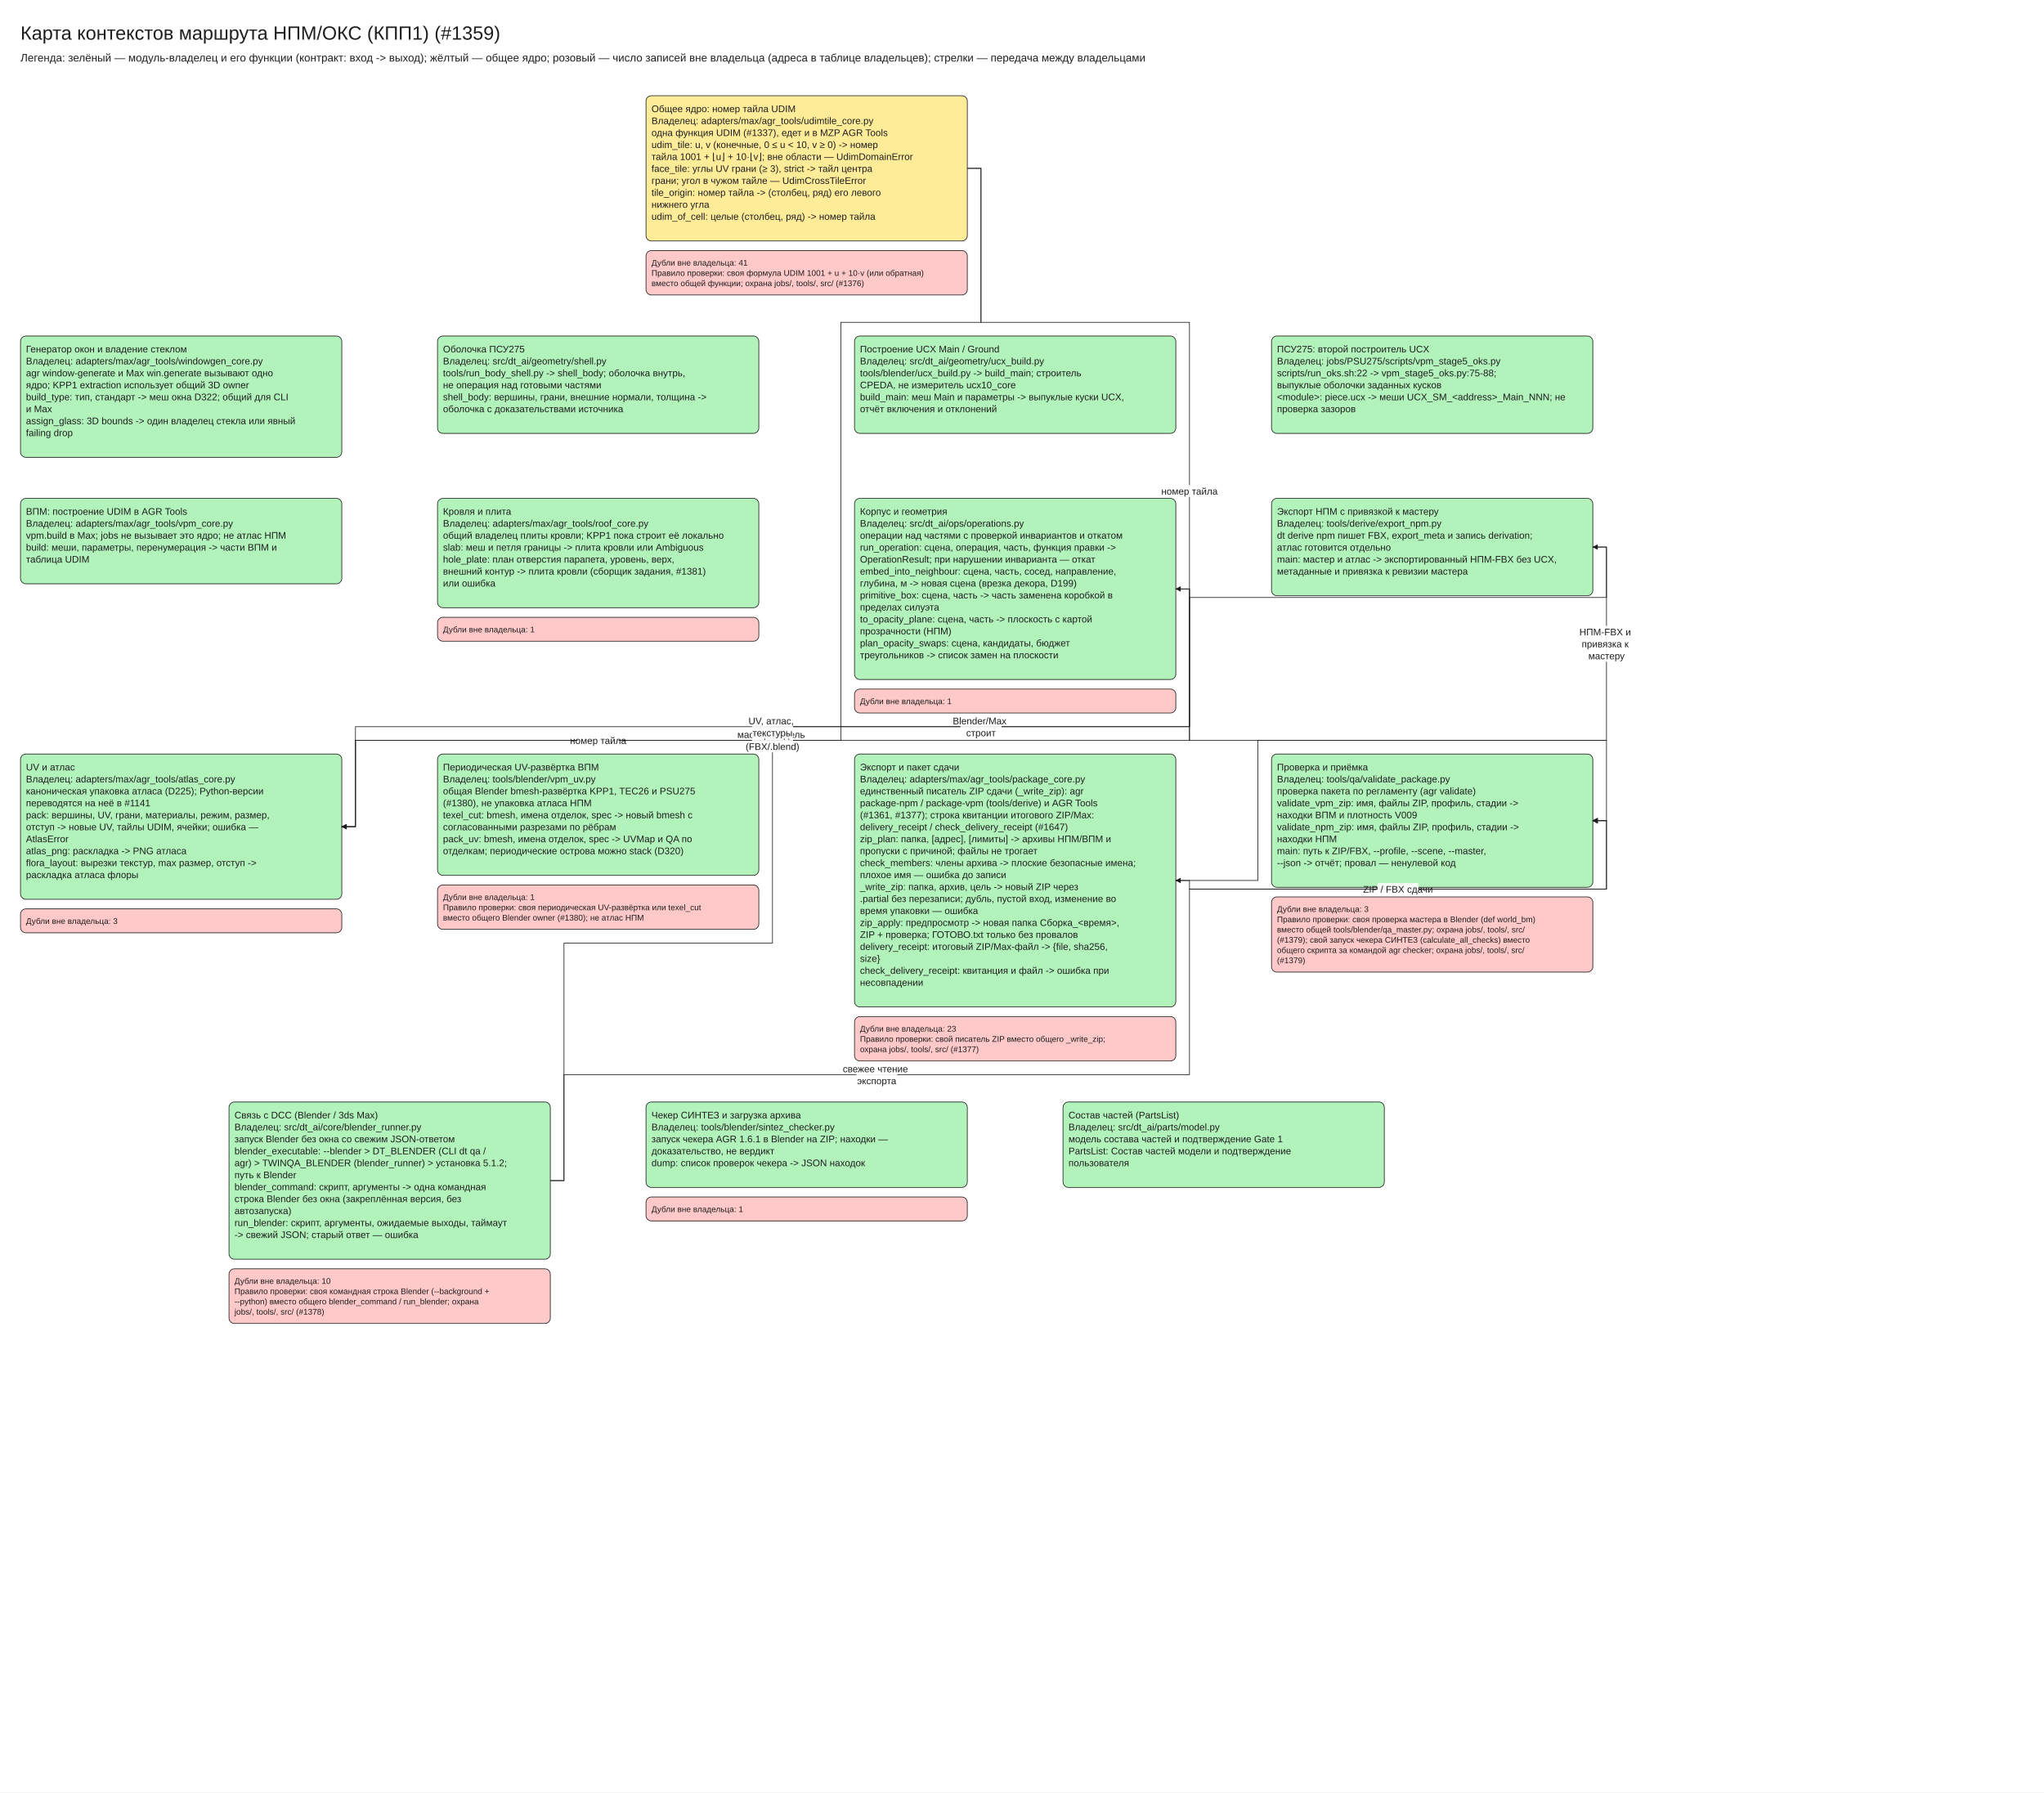
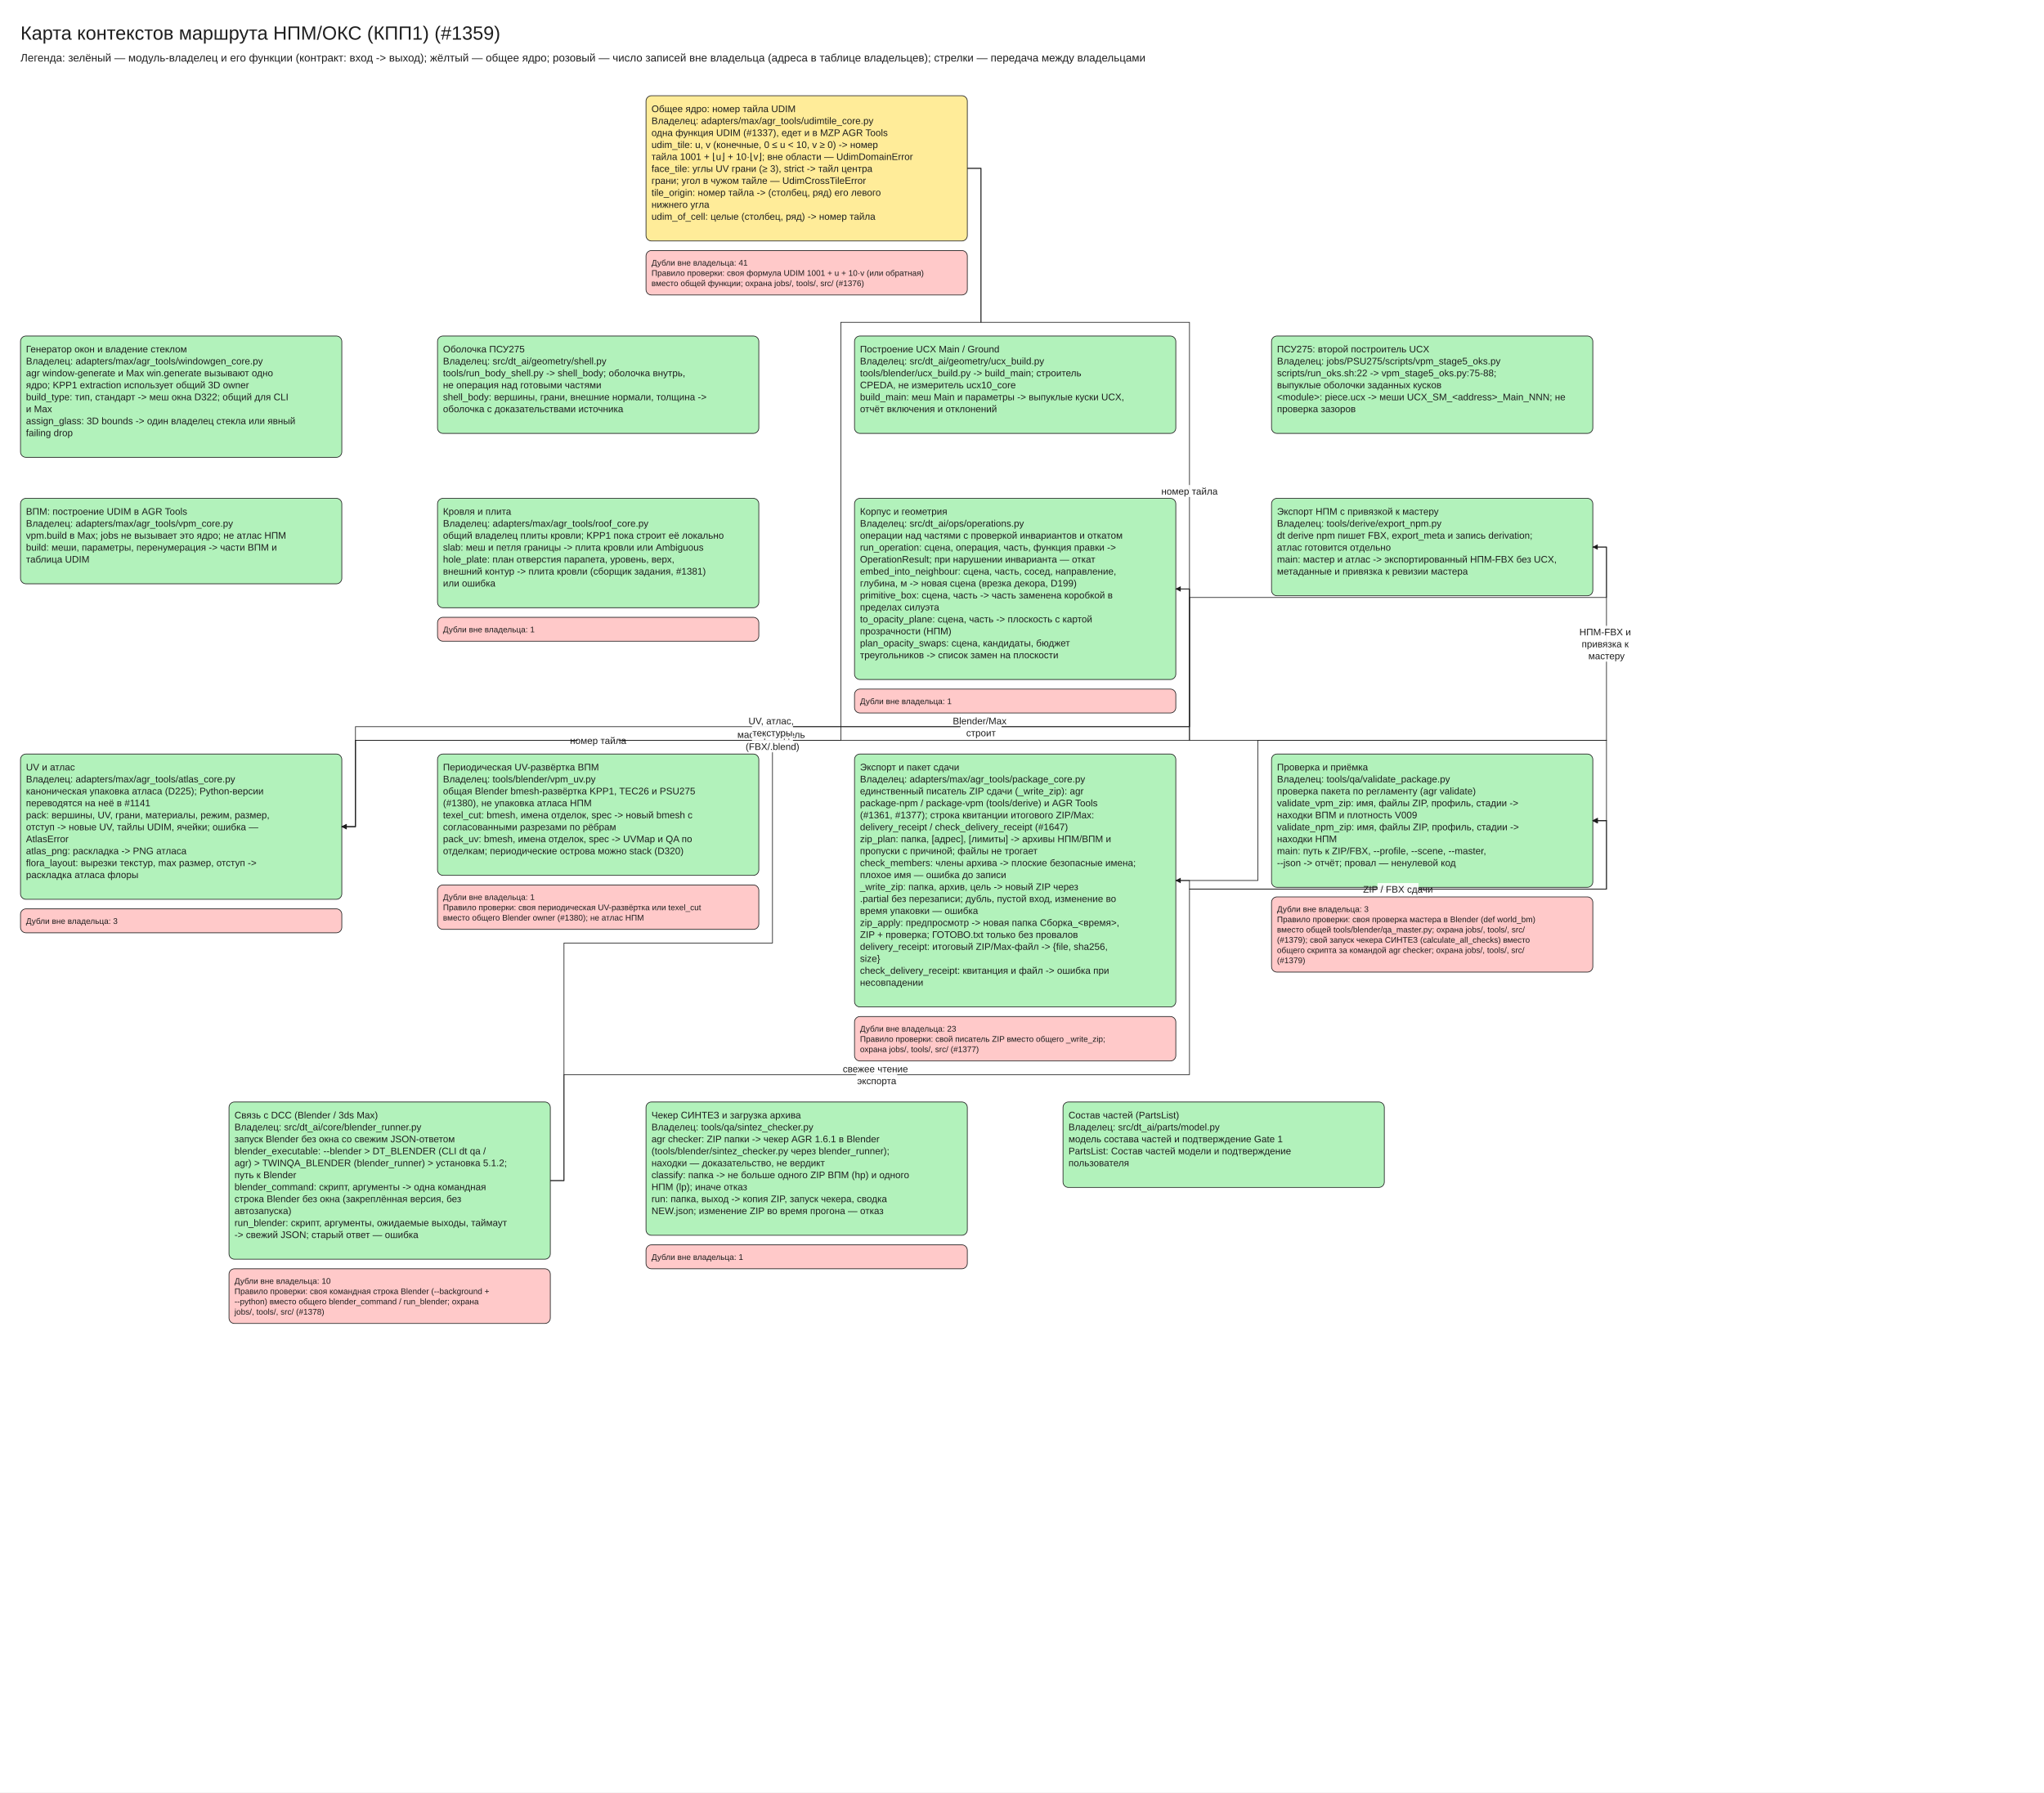
<svg xmlns="http://www.w3.org/2000/svg" viewBox="10 -30 2990 2622" width="2990" height="2622" font-family="Segoe UI, Arial, sans-serif">
  <defs>
    <marker id="arrow" viewBox="0 0 10 10" refX="9" refY="5" markerWidth="8" markerHeight="8" orient="auto-start-reverse">
      <path d="M0,0 L10,5 L0,10 z" fill="#1e1e1e" />
    </marker>
  </defs>
  <rect x="10" y="-30" width="2990" height="2622" fill="#ffffff" />
  <rect x="955.0" y="110" width="470" height="212.5" rx="8" fill="#ffec99" stroke="#1e1e1e" />
  <rect x="955.0" y="336.5" width="470" height="65.0" rx="8" fill="#ffc9c9" stroke="#1e1e1e" />
  <rect x="40" y="461.5" width="470" height="177.5" rx="8" fill="#b2f2bb" stroke="#1e1e1e" />
  <rect x="650" y="461.5" width="470" height="142.5" rx="8" fill="#b2f2bb" stroke="#1e1e1e" />
  <rect x="1260" y="461.5" width="470" height="142.5" rx="8" fill="#b2f2bb" stroke="#1e1e1e" />
  <rect x="1870" y="461.5" width="470" height="142.5" rx="8" fill="#b2f2bb" stroke="#1e1e1e" />
  <rect x="40.0" y="699.0" width="470" height="125.0" rx="8" fill="#b2f2bb" stroke="#1e1e1e" />
  <rect x="650.0" y="699.0" width="470" height="160.0" rx="8" fill="#b2f2bb" stroke="#1e1e1e" />
  <rect x="650.0" y="873.0" width="470" height="35.0" rx="8" fill="#ffc9c9" stroke="#1e1e1e" />
  <rect x="1260.0" y="699.0" width="470" height="265.0" rx="8" fill="#b2f2bb" stroke="#1e1e1e" />
  <rect x="1260.0" y="978.0" width="470" height="35.0" rx="8" fill="#ffc9c9" stroke="#1e1e1e" />
  <rect x="1870.0" y="699.0" width="470" height="142.5" rx="8" fill="#b2f2bb" stroke="#1e1e1e" />
  <rect x="40.0" y="1073.0" width="470" height="212.5" rx="8" fill="#b2f2bb" stroke="#1e1e1e" />
  <rect x="40.0" y="1299.5" width="470" height="35.0" rx="8" fill="#ffc9c9" stroke="#1e1e1e" />
  <rect x="650.0" y="1073.0" width="470" height="177.5" rx="8" fill="#b2f2bb" stroke="#1e1e1e" />
  <rect x="650.0" y="1264.5" width="470" height="65.0" rx="8" fill="#ffc9c9" stroke="#1e1e1e" />
  <rect x="1260.0" y="1073.0" width="470" height="370.0" rx="8" fill="#b2f2bb" stroke="#1e1e1e" />
  <rect x="1260.0" y="1457.0" width="470" height="65.0" rx="8" fill="#ffc9c9" stroke="#1e1e1e" />
  <rect x="1870.0" y="1073.0" width="470" height="195.0" rx="8" fill="#b2f2bb" stroke="#1e1e1e" />
  <rect x="1870.0" y="1282.0" width="470" height="110.0" rx="8" fill="#ffc9c9" stroke="#1e1e1e" />
  <rect x="345.0" y="1582.0" width="470" height="230.0" rx="8" fill="#b2f2bb" stroke="#1e1e1e" />
  <rect x="345.0" y="1826.0" width="470" height="80.0" rx="8" fill="#ffc9c9" stroke="#1e1e1e" />
-   <rect x="955.0" y="1582.0" width="470" height="125.0" rx="8" fill="#b2f2bb" stroke="#1e1e1e" />
-   <rect x="955.0" y="1721.0" width="470" height="35.0" rx="8" fill="#ffc9c9" stroke="#1e1e1e" />
+   <rect x="955.0" y="1582.0" width="470" height="195.0" rx="8" fill="#b2f2bb" stroke="#1e1e1e" />
+   <rect x="955.0" y="1791.0" width="470" height="35.0" rx="8" fill="#ffc9c9" stroke="#1e1e1e" />
  <rect x="1565.0" y="1582.0" width="470" height="125.0" rx="8" fill="#b2f2bb" stroke="#1e1e1e" />
  <polyline points="1730.0,831.5 1750.0,831.5 1750.0,1053.0 530.0,1053.0 530.0,1179.25 510.0,1179.25" fill="none" stroke="#1e1e1e" marker-end="url(#arrow)" />
  <polyline points="510.0,1179.25 530.0,1179.25 530.0,1033.0 1750.0,1033.0 1750.0,844.0 2360.0,844.0 2360.0,770.25 2340.0,770.25" fill="none" stroke="#1e1e1e" marker-end="url(#arrow)" />
  <polyline points="2340.0,770.25 2360.0,770.25 2360.0,1053.0 1850.0,1053.0 1850.0,1258.0 1730.0,1258.0" fill="none" stroke="#1e1e1e" marker-end="url(#arrow)" />
  <polyline points="1730.0,1258.0 1750.0,1258.0 1750.0,1270.5 2360.0,1270.5 2360.0,1170.5 2340.0,1170.5" fill="none" stroke="#1e1e1e" marker-end="url(#arrow)" />
  <polyline points="815.0,1697.0 835.0,1697.0 835.0,1349.5 1140.0,1349.5 1140.0,1033.0 1750.0,1033.0 1750.0,831.5 1730.0,831.5" fill="none" stroke="#1e1e1e" marker-end="url(#arrow)" />
  <polyline points="815.0,1697.0 835.0,1697.0 835.0,1542.0 1750.0,1542.0 1750.0,1270.5 2360.0,1270.5 2360.0,1170.5 2340.0,1170.5" fill="none" stroke="#1e1e1e" marker-end="url(#arrow)" />
  <polyline points="1425.0,216.25 1445.0,216.25 1445.0,441.5 1240.0,441.5 1240.0,1053.0 530.0,1053.0 530.0,1179.25 510.0,1179.25" fill="none" stroke="#1e1e1e" marker-end="url(#arrow)" />
  <polyline points="1425.0,216.25 1445.0,216.25 1445.0,441.5 1750.0,441.5 1750.0,1053.0 2360.0,1053.0 2360.0,1170.5 2340.0,1170.5" fill="none" stroke="#1e1e1e" marker-end="url(#arrow)" />
  <text x="40" y="0" font-size="28" text-anchor="start" fill="#1e1e1e">
    <tspan x="40" dy="28">Карта контекстов маршрута НПМ/ОКС (КПП1) (#1359)</tspan>
  </text>
  <text x="40" y="44" font-size="16" text-anchor="start" fill="#1e1e1e">
    <tspan x="40" dy="16">Легенда: зелёный — модуль-владелец и его функции (контракт: вход -&gt; выход); жёлтый — общее ядро; розовый — число записей вне владельца (адреса в таблице владельцев); стрелки — передача между владельцами</tspan>
  </text>
  <text x="963.0" y="120.0" font-size="14" text-anchor="start" fill="#1e1e1e">
    <tspan x="963.0" dy="14">Общее ядро: номер тайла UDIM</tspan>
    <tspan x="963.0" dy="17.5">Владелец: adapters/max/agr_tools/udimtile_core.py</tspan>
    <tspan x="963.0" dy="17.5">одна функция UDIM (#1337), едет и в MZP AGR Tools</tspan>
    <tspan x="963.0" dy="17.5" />
    <tspan x="963.0" dy="17.5">udim_tile: u, v (конечные, 0 ≤ u &lt; 10, v ≥ 0) -&gt; номер</tspan>
    <tspan x="963.0" dy="17.5">тайла 1001 + ⌊u⌋ + 10·⌊v⌋; вне области — UdimDomainError</tspan>
    <tspan x="963.0" dy="17.5">face_tile: углы UV грани (≥ 3), strict -&gt; тайл центра</tspan>
    <tspan x="963.0" dy="17.5">грани; угол в чужом тайле — UdimCrossTileError</tspan>
    <tspan x="963.0" dy="17.5">tile_origin: номер тайла -&gt; (столбец, ряд) его левого</tspan>
    <tspan x="963.0" dy="17.5">нижнего угла</tspan>
    <tspan x="963.0" dy="17.5">udim_of_cell: целые (столбец, ряд) -&gt; номер тайла</tspan>
  </text>
  <text x="963.0" y="346.5" font-size="12" text-anchor="start" fill="#1e1e1e">
    <tspan x="963.0" dy="12">Дубли вне владельца: 41</tspan>
    <tspan x="963.0" dy="15.0">Правило проверки: своя формула UDIM 1001 + u + 10·v (или обратная)</tspan>
    <tspan x="963.0" dy="15.0">вместо общей функции; охрана jobs/, tools/, src/ (#1376)</tspan>
  </text>
  <text x="48" y="471.5" font-size="14" text-anchor="start" fill="#1e1e1e">
    <tspan x="48" dy="14">Генератор окон и владение стеклом</tspan>
    <tspan x="48" dy="17.5">Владелец: adapters/max/agr_tools/windowgen_core.py</tspan>
    <tspan x="48" dy="17.5">agr window-generate и Max win.generate вызывают одно</tspan>
    <tspan x="48" dy="17.5">ядро; KPP1 extraction использует общий 3D owner</tspan>
    <tspan x="48" dy="17.5" />
    <tspan x="48" dy="17.5">build_type: тип, стандарт -&gt; меш окна D322; общий для CLI</tspan>
    <tspan x="48" dy="17.5">и Max</tspan>
    <tspan x="48" dy="17.5">assign_glass: 3D bounds -&gt; один владелец стекла или явный</tspan>
    <tspan x="48" dy="17.5">failing drop</tspan>
  </text>
  <text x="658" y="471.5" font-size="14" text-anchor="start" fill="#1e1e1e">
    <tspan x="658" dy="14">Оболочка ПСУ275</tspan>
    <tspan x="658" dy="17.5">Владелец: src/dt_ai/geometry/shell.py</tspan>
    <tspan x="658" dy="17.5">tools/run_body_shell.py -&gt; shell_body; оболочка внутрь,</tspan>
    <tspan x="658" dy="17.5">не операция над готовыми частями</tspan>
    <tspan x="658" dy="17.5" />
    <tspan x="658" dy="17.5">shell_body: вершины, грани, внешние нормали, толщина -&gt;</tspan>
    <tspan x="658" dy="17.5">оболочка с доказательствами источника</tspan>
  </text>
  <text x="1268" y="471.5" font-size="14" text-anchor="start" fill="#1e1e1e">
    <tspan x="1268" dy="14">Построение UCX Main / Ground</tspan>
    <tspan x="1268" dy="17.5">Владелец: src/dt_ai/geometry/ucx_build.py</tspan>
    <tspan x="1268" dy="17.5">tools/blender/ucx_build.py -&gt; build_main; строитель</tspan>
    <tspan x="1268" dy="17.5">СРЕDА, не измеритель ucx10_core</tspan>
    <tspan x="1268" dy="17.5" />
    <tspan x="1268" dy="17.5">build_main: меш Main и параметры -&gt; выпуклые куски UCX,</tspan>
    <tspan x="1268" dy="17.5">отчёт включения и отклонений</tspan>
  </text>
  <text x="1878" y="471.5" font-size="14" text-anchor="start" fill="#1e1e1e">
    <tspan x="1878" dy="14">ПСУ275: второй построитель UCX</tspan>
    <tspan x="1878" dy="17.5">Владелец: jobs/PSU275/scripts/vpm_stage5_oks.py</tspan>
    <tspan x="1878" dy="17.5">scripts/run_oks.sh:22 -&gt; vpm_stage5_oks.py:75-88;</tspan>
    <tspan x="1878" dy="17.5">выпуклые оболочки заданных кусков</tspan>
    <tspan x="1878" dy="17.5" />
    <tspan x="1878" dy="17.5">&lt;module&gt;: piece.ucx -&gt; меши UCX_SM_&lt;address&gt;_Main_NNN; не</tspan>
    <tspan x="1878" dy="17.5">проверка зазоров</tspan>
  </text>
  <text x="48.0" y="709.0" font-size="14" text-anchor="start" fill="#1e1e1e">
    <tspan x="48.0" dy="14">ВПМ: построение UDIM в AGR Tools</tspan>
    <tspan x="48.0" dy="17.5">Владелец: adapters/max/agr_tools/vpm_core.py</tspan>
    <tspan x="48.0" dy="17.5">vpm.build в Max; jobs не вызывает это ядро; не атлас НПМ</tspan>
    <tspan x="48.0" dy="17.5" />
    <tspan x="48.0" dy="17.5">build: меши, параметры, перенумерация -&gt; части ВПМ и</tspan>
    <tspan x="48.0" dy="17.5">таблица UDIM</tspan>
  </text>
  <text x="658.0" y="709.0" font-size="14" text-anchor="start" fill="#1e1e1e">
    <tspan x="658.0" dy="14">Кровля и плита</tspan>
    <tspan x="658.0" dy="17.5">Владелец: adapters/max/agr_tools/roof_core.py</tspan>
    <tspan x="658.0" dy="17.5">общий владелец плиты кровли; KPP1 пока строит её локально</tspan>
    <tspan x="658.0" dy="17.5" />
    <tspan x="658.0" dy="17.5">slab: меш и петля границы -&gt; плита кровли или Ambiguous</tspan>
    <tspan x="658.0" dy="17.5">hole_plate: план отверстия парапета, уровень, верх,</tspan>
    <tspan x="658.0" dy="17.5">внешний контур -&gt; плита кровли (сборщик задания, #1381)</tspan>
    <tspan x="658.0" dy="17.5">или ошибка</tspan>
  </text>
  <text x="658.0" y="883.0" font-size="12" text-anchor="start" fill="#1e1e1e">
    <tspan x="658.0" dy="12">Дубли вне владельца: 1</tspan>
  </text>
  <text x="1268.0" y="709.0" font-size="14" text-anchor="start" fill="#1e1e1e">
    <tspan x="1268.0" dy="14">Корпус и геометрия</tspan>
    <tspan x="1268.0" dy="17.5">Владелец: src/dt_ai/ops/operations.py</tspan>
    <tspan x="1268.0" dy="17.5">операции над частями с проверкой инвариантов и откатом</tspan>
    <tspan x="1268.0" dy="17.5" />
    <tspan x="1268.0" dy="17.5">run_operation: сцена, операция, часть, функция правки -&gt;</tspan>
    <tspan x="1268.0" dy="17.5">OperationResult; при нарушении инварианта — откат</tspan>
    <tspan x="1268.0" dy="17.5">embed_into_neighbour: сцена, часть, сосед, направление,</tspan>
    <tspan x="1268.0" dy="17.5">глубина, м -&gt; новая сцена (врезка декора, D199)</tspan>
    <tspan x="1268.0" dy="17.5">primitive_box: сцена, часть -&gt; часть заменена коробкой в</tspan>
    <tspan x="1268.0" dy="17.5">пределах силуэта</tspan>
    <tspan x="1268.0" dy="17.5">to_opacity_plane: сцена, часть -&gt; плоскость с картой</tspan>
    <tspan x="1268.0" dy="17.5">прозрачности (НПМ)</tspan>
    <tspan x="1268.0" dy="17.5">plan_opacity_swaps: сцена, кандидаты, бюджет</tspan>
    <tspan x="1268.0" dy="17.5">треугольников -&gt; список замен на плоскости</tspan>
  </text>
  <text x="1268.0" y="988.0" font-size="12" text-anchor="start" fill="#1e1e1e">
    <tspan x="1268.0" dy="12">Дубли вне владельца: 1</tspan>
  </text>
  <text x="1878.0" y="709.0" font-size="14" text-anchor="start" fill="#1e1e1e">
    <tspan x="1878.0" dy="14">Экспорт НПМ с привязкой к мастеру</tspan>
    <tspan x="1878.0" dy="17.5">Владелец: tools/derive/export_npm.py</tspan>
    <tspan x="1878.0" dy="17.5">dt derive npm пишет FBX, export_meta и запись derivation;</tspan>
    <tspan x="1878.0" dy="17.5">атлас готовится отдельно</tspan>
    <tspan x="1878.0" dy="17.5" />
    <tspan x="1878.0" dy="17.5">main: мастер и атлас -&gt; экспортированный НПМ-FBX без UCX,</tspan>
    <tspan x="1878.0" dy="17.5">метаданные и привязка к ревизии мастера</tspan>
  </text>
  <text x="48.0" y="1083.0" font-size="14" text-anchor="start" fill="#1e1e1e">
    <tspan x="48.0" dy="14">UV и атлас</tspan>
    <tspan x="48.0" dy="17.5">Владелец: adapters/max/agr_tools/atlas_core.py</tspan>
    <tspan x="48.0" dy="17.5">каноническая упаковка атласа (D225); Python-версии</tspan>
    <tspan x="48.0" dy="17.5">переводятся на неё в #1141</tspan>
    <tspan x="48.0" dy="17.5" />
    <tspan x="48.0" dy="17.5">pack: вершины, UV, грани, материалы, режим, размер,</tspan>
    <tspan x="48.0" dy="17.5">отступ -&gt; новые UV, тайлы UDIM, ячейки; ошибка —</tspan>
    <tspan x="48.0" dy="17.5">AtlasError</tspan>
    <tspan x="48.0" dy="17.5">atlas_png: раскладка -&gt; PNG атласа</tspan>
    <tspan x="48.0" dy="17.5">flora_layout: вырезки текстур, max размер, отступ -&gt;</tspan>
    <tspan x="48.0" dy="17.5">раскладка атласа флоры</tspan>
  </text>
  <text x="48.0" y="1309.5" font-size="12" text-anchor="start" fill="#1e1e1e">
    <tspan x="48.0" dy="12">Дубли вне владельца: 3</tspan>
  </text>
  <text x="658.0" y="1083.0" font-size="14" text-anchor="start" fill="#1e1e1e">
    <tspan x="658.0" dy="14">Периодическая UV-развёртка ВПМ</tspan>
    <tspan x="658.0" dy="17.5">Владелец: tools/blender/vpm_uv.py</tspan>
    <tspan x="658.0" dy="17.5">общая Blender bmesh-развёртка KPP1, TEC26 и PSU275</tspan>
    <tspan x="658.0" dy="17.5">(#1380), не упаковка атласа НПМ</tspan>
    <tspan x="658.0" dy="17.5" />
    <tspan x="658.0" dy="17.5">texel_cut: bmesh, имена отделок, spec -&gt; новый bmesh с</tspan>
    <tspan x="658.0" dy="17.5">согласованными разрезами по рёбрам</tspan>
    <tspan x="658.0" dy="17.5">pack_uv: bmesh, имена отделок, spec -&gt; UVMap и QA по</tspan>
    <tspan x="658.0" dy="17.5">отделкам; периодические острова можно stack (D320)</tspan>
  </text>
  <text x="658.0" y="1274.5" font-size="12" text-anchor="start" fill="#1e1e1e">
    <tspan x="658.0" dy="12">Дубли вне владельца: 1</tspan>
    <tspan x="658.0" dy="15.0">Правило проверки: своя периодическая UV-развёртка или texel_cut</tspan>
    <tspan x="658.0" dy="15.0">вместо общего Blender owner (#1380); не атлас НПМ</tspan>
  </text>
  <text x="1268.0" y="1083.0" font-size="14" text-anchor="start" fill="#1e1e1e">
    <tspan x="1268.0" dy="14">Экспорт и пакет сдачи</tspan>
    <tspan x="1268.0" dy="17.5">Владелец: adapters/max/agr_tools/package_core.py</tspan>
    <tspan x="1268.0" dy="17.5">единственный писатель ZIP сдачи (_write_zip): agr</tspan>
    <tspan x="1268.0" dy="17.5">package-npm / package-vpm (tools/derive) и AGR Tools</tspan>
    <tspan x="1268.0" dy="17.5">(#1361, #1377); строка квитанции итогового ZIP/Max:</tspan>
    <tspan x="1268.0" dy="17.5">delivery_receipt / check_delivery_receipt (#1647)</tspan>
    <tspan x="1268.0" dy="17.5" />
    <tspan x="1268.0" dy="17.5">zip_plan: папка, [адрес], [лимиты] -&gt; архивы НПМ/ВПМ и</tspan>
    <tspan x="1268.0" dy="17.5">пропуски с причиной; файлы не трогает</tspan>
    <tspan x="1268.0" dy="17.5">check_members: члены архива -&gt; плоские безопасные имена;</tspan>
    <tspan x="1268.0" dy="17.5">плохое имя — ошибка до записи</tspan>
    <tspan x="1268.0" dy="17.5">_write_zip: папка, архив, цель -&gt; новый ZIP через</tspan>
    <tspan x="1268.0" dy="17.5">.partial без перезаписи; дубль, пустой вход, изменение во</tspan>
    <tspan x="1268.0" dy="17.5">время упаковки — ошибка</tspan>
    <tspan x="1268.0" dy="17.5">zip_apply: предпросмотр -&gt; новая папка Сборка_&lt;время&gt;,</tspan>
    <tspan x="1268.0" dy="17.5">ZIP + проверка; ГОТОВО.txt только без провалов</tspan>
    <tspan x="1268.0" dy="17.5">delivery_receipt: итоговый ZIP/Max-файл -&gt; {file, sha256,</tspan>
    <tspan x="1268.0" dy="17.5">size}</tspan>
    <tspan x="1268.0" dy="17.5">check_delivery_receipt: квитанция и файл -&gt; ошибка при</tspan>
    <tspan x="1268.0" dy="17.5">несовпадении</tspan>
  </text>
  <text x="1268.0" y="1467.0" font-size="12" text-anchor="start" fill="#1e1e1e">
    <tspan x="1268.0" dy="12">Дубли вне владельца: 23</tspan>
    <tspan x="1268.0" dy="15.0">Правило проверки: свой писатель ZIP вместо общего _write_zip;</tspan>
    <tspan x="1268.0" dy="15.0">охрана jobs/, tools/, src/ (#1377)</tspan>
  </text>
  <text x="1878.0" y="1083.0" font-size="14" text-anchor="start" fill="#1e1e1e">
    <tspan x="1878.0" dy="14">Проверка и приёмка</tspan>
    <tspan x="1878.0" dy="17.5">Владелец: tools/qa/validate_package.py</tspan>
    <tspan x="1878.0" dy="17.5">проверка пакета по регламенту (agr validate)</tspan>
    <tspan x="1878.0" dy="17.5" />
    <tspan x="1878.0" dy="17.5">validate_vpm_zip: имя, файлы ZIP, профиль, стадии -&gt;</tspan>
    <tspan x="1878.0" dy="17.5">находки ВПМ и плотность V009</tspan>
    <tspan x="1878.0" dy="17.5">validate_npm_zip: имя, файлы ZIP, профиль, стадии -&gt;</tspan>
    <tspan x="1878.0" dy="17.5">находки НПМ</tspan>
    <tspan x="1878.0" dy="17.5">main: путь к ZIP/FBX, --profile, --scene, --master,</tspan>
    <tspan x="1878.0" dy="17.5">--json -&gt; отчёт; провал — ненулевой код</tspan>
  </text>
  <text x="1878.0" y="1292.0" font-size="12" text-anchor="start" fill="#1e1e1e">
    <tspan x="1878.0" dy="12">Дубли вне владельца: 3</tspan>
    <tspan x="1878.0" dy="15.0">Правило проверки: своя проверка мастера в Blender (def world_bm)</tspan>
    <tspan x="1878.0" dy="15.0">вместо общей tools/blender/qa_master.py; охрана jobs/, tools/, src/</tspan>
    <tspan x="1878.0" dy="15.0">(#1379); свой запуск чекера СИНТЕЗ (calculate_all_checks) вместо</tspan>
    <tspan x="1878.0" dy="15.0">общего скрипта за командой agr checker; охрана jobs/, tools/, src/</tspan>
    <tspan x="1878.0" dy="15.0">(#1379)</tspan>
  </text>
  <text x="353.0" y="1592.0" font-size="14" text-anchor="start" fill="#1e1e1e">
    <tspan x="353.0" dy="14">Связь с DCC (Blender / 3ds Max)</tspan>
    <tspan x="353.0" dy="17.5">Владелец: src/dt_ai/core/blender_runner.py</tspan>
    <tspan x="353.0" dy="17.5">запуск Blender без окна со свежим JSON-ответом</tspan>
    <tspan x="353.0" dy="17.5" />
    <tspan x="353.0" dy="17.5">blender_executable: --blender &gt; DT_BLENDER (CLI dt qa /</tspan>
    <tspan x="353.0" dy="17.5">agr) &gt; TWINQA_BLENDER (blender_runner) &gt; установка 5.1.2;</tspan>
    <tspan x="353.0" dy="17.5">путь к Blender</tspan>
    <tspan x="353.0" dy="17.5">blender_command: скрипт, аргументы -&gt; одна командная</tspan>
    <tspan x="353.0" dy="17.5">строка Blender без окна (закреплённая версия, без</tspan>
    <tspan x="353.0" dy="17.5">автозапуска)</tspan>
    <tspan x="353.0" dy="17.5">run_blender: скрипт, аргументы, ожидаемые выходы, таймаут</tspan>
    <tspan x="353.0" dy="17.5">-&gt; свежий JSON; старый ответ — ошибка</tspan>
  </text>
  <text x="353.0" y="1836.0" font-size="12" text-anchor="start" fill="#1e1e1e">
    <tspan x="353.0" dy="12">Дубли вне владельца: 10</tspan>
    <tspan x="353.0" dy="15.0">Правило проверки: своя командная строка Blender (--background +</tspan>
    <tspan x="353.0" dy="15.0">--python) вместо общего blender_command / run_blender; охрана</tspan>
    <tspan x="353.0" dy="15.0">jobs/, tools/, src/ (#1378)</tspan>
  </text>
  <text x="963.0" y="1592.0" font-size="14" text-anchor="start" fill="#1e1e1e">
    <tspan x="963.0" dy="14">Чекер СИНТЕЗ и загрузка архива</tspan>
-     <tspan x="963.0" dy="17.5">Владелец: tools/blender/sintez_checker.py</tspan>
-     <tspan x="963.0" dy="17.5">запуск чекера AGR 1.6.1 в Blender на ZIP; находки —</tspan>
-     <tspan x="963.0" dy="17.5">доказательство, не вердикт</tspan>
+     <tspan x="963.0" dy="17.5">Владелец: tools/qa/sintez_checker.py</tspan>
+     <tspan x="963.0" dy="17.5">agr checker: ZIP папки -&gt; чекер AGR 1.6.1 в Blender</tspan>
+     <tspan x="963.0" dy="17.5">(tools/blender/sintez_checker.py через blender_runner);</tspan>
+     <tspan x="963.0" dy="17.5">находки — доказательство, не вердикт</tspan>
    <tspan x="963.0" dy="17.5" />
-     <tspan x="963.0" dy="17.5">dump: список проверок чекера -&gt; JSON находок</tspan>
-   </text>
-   <text x="963.0" y="1731.0" font-size="12" text-anchor="start" fill="#1e1e1e">
+     <tspan x="963.0" dy="17.5">classify: папка -&gt; не больше одного ZIP ВПМ (hp) и одного</tspan>
+     <tspan x="963.0" dy="17.5">НПМ (lp); иначе отказ</tspan>
+     <tspan x="963.0" dy="17.5">run: папка, выход -&gt; копия ZIP, запуск чекера, сводка</tspan>
+     <tspan x="963.0" dy="17.5">NEW.json; изменение ZIP во время прогона — отказ</tspan>
+   </text>
+   <text x="963.0" y="1801.0" font-size="12" text-anchor="start" fill="#1e1e1e">
    <tspan x="963.0" dy="12">Дубли вне владельца: 1</tspan>
  </text>
  <text x="1573.0" y="1592.0" font-size="14" text-anchor="start" fill="#1e1e1e">
    <tspan x="1573.0" dy="14">Состав частей (PartsList)</tspan>
    <tspan x="1573.0" dy="17.5">Владелец: src/dt_ai/parts/model.py</tspan>
    <tspan x="1573.0" dy="17.5">модель состава частей и подтверждение Gate 1</tspan>
    <tspan x="1573.0" dy="17.5" />
    <tspan x="1573.0" dy="17.5">PartsList: Состав частей модели и подтверждение</tspan>
    <tspan x="1573.0" dy="17.5">пользователя</tspan>
  </text>
  <rect x="1110.0" y="1035.5" width="60" height="35.0" fill="#ffffff" opacity="0.9" />
  <text x="1140.0" y="1035.5" font-size="14" text-anchor="middle" fill="#1e1e1e">
    <tspan x="1140.0" dy="14">мастер-модель</tspan>
    <tspan x="1140.0" dy="17.5">(FBX/.blend)</tspan>
  </text>
  <rect x="1110.0" y="1015.5" width="60" height="35.0" fill="#ffffff" opacity="0.9" />
  <text x="1140.0" y="1015.5" font-size="14" text-anchor="middle" fill="#1e1e1e">
    <tspan x="1140.0" dy="14">UV, атлас,</tspan>
    <tspan x="1140.0" dy="17.5">текстуры</tspan>
  </text>
  <rect x="2330.0" y="885.38" width="60" height="52.5" fill="#ffffff" opacity="0.9" />
  <text x="2360.0" y="885.38" font-size="14" text-anchor="middle" fill="#1e1e1e">
    <tspan x="2360.0" dy="14">НПМ-FBX и</tspan>
    <tspan x="2360.0" dy="17.5">привязка к</tspan>
    <tspan x="2360.0" dy="17.5">мастеру</tspan>
  </text>
  <rect x="2025.0" y="1261.75" width="60" height="17.5" fill="#ffffff" opacity="0.9" />
  <text x="2055.0" y="1261.75" font-size="14" text-anchor="middle" fill="#1e1e1e">
    <tspan x="2055.0" dy="14">ZIP / FBX сдачи</tspan>
  </text>
  <rect x="1415.0" y="1015.5" width="60" height="35.0" fill="#ffffff" opacity="0.9" />
  <text x="1445.0" y="1015.5" font-size="14" text-anchor="middle" fill="#1e1e1e">
    <tspan x="1445.0" dy="14">Blender/Max</tspan>
    <tspan x="1445.0" dy="17.5">строит</tspan>
  </text>
  <rect x="1262.5" y="1524.5" width="60" height="35.0" fill="#ffffff" opacity="0.9" />
  <text x="1292.5" y="1524.5" font-size="14" text-anchor="middle" fill="#1e1e1e">
    <tspan x="1292.5" dy="14">свежее чтение</tspan>
    <tspan x="1292.5" dy="17.5">экспорта</tspan>
  </text>
  <rect x="855.0" y="1044.25" width="60" height="17.5" fill="#ffffff" opacity="0.9" />
  <text x="885.0" y="1044.25" font-size="14" text-anchor="middle" fill="#1e1e1e">
    <tspan x="885.0" dy="14">номер тайла</tspan>
  </text>
  <rect x="1720.0" y="679.5" width="60" height="17.5" fill="#ffffff" opacity="0.9" />
  <text x="1750.0" y="679.5" font-size="14" text-anchor="middle" fill="#1e1e1e">
    <tspan x="1750.0" dy="14">номер тайла</tspan>
  </text>
</svg>
